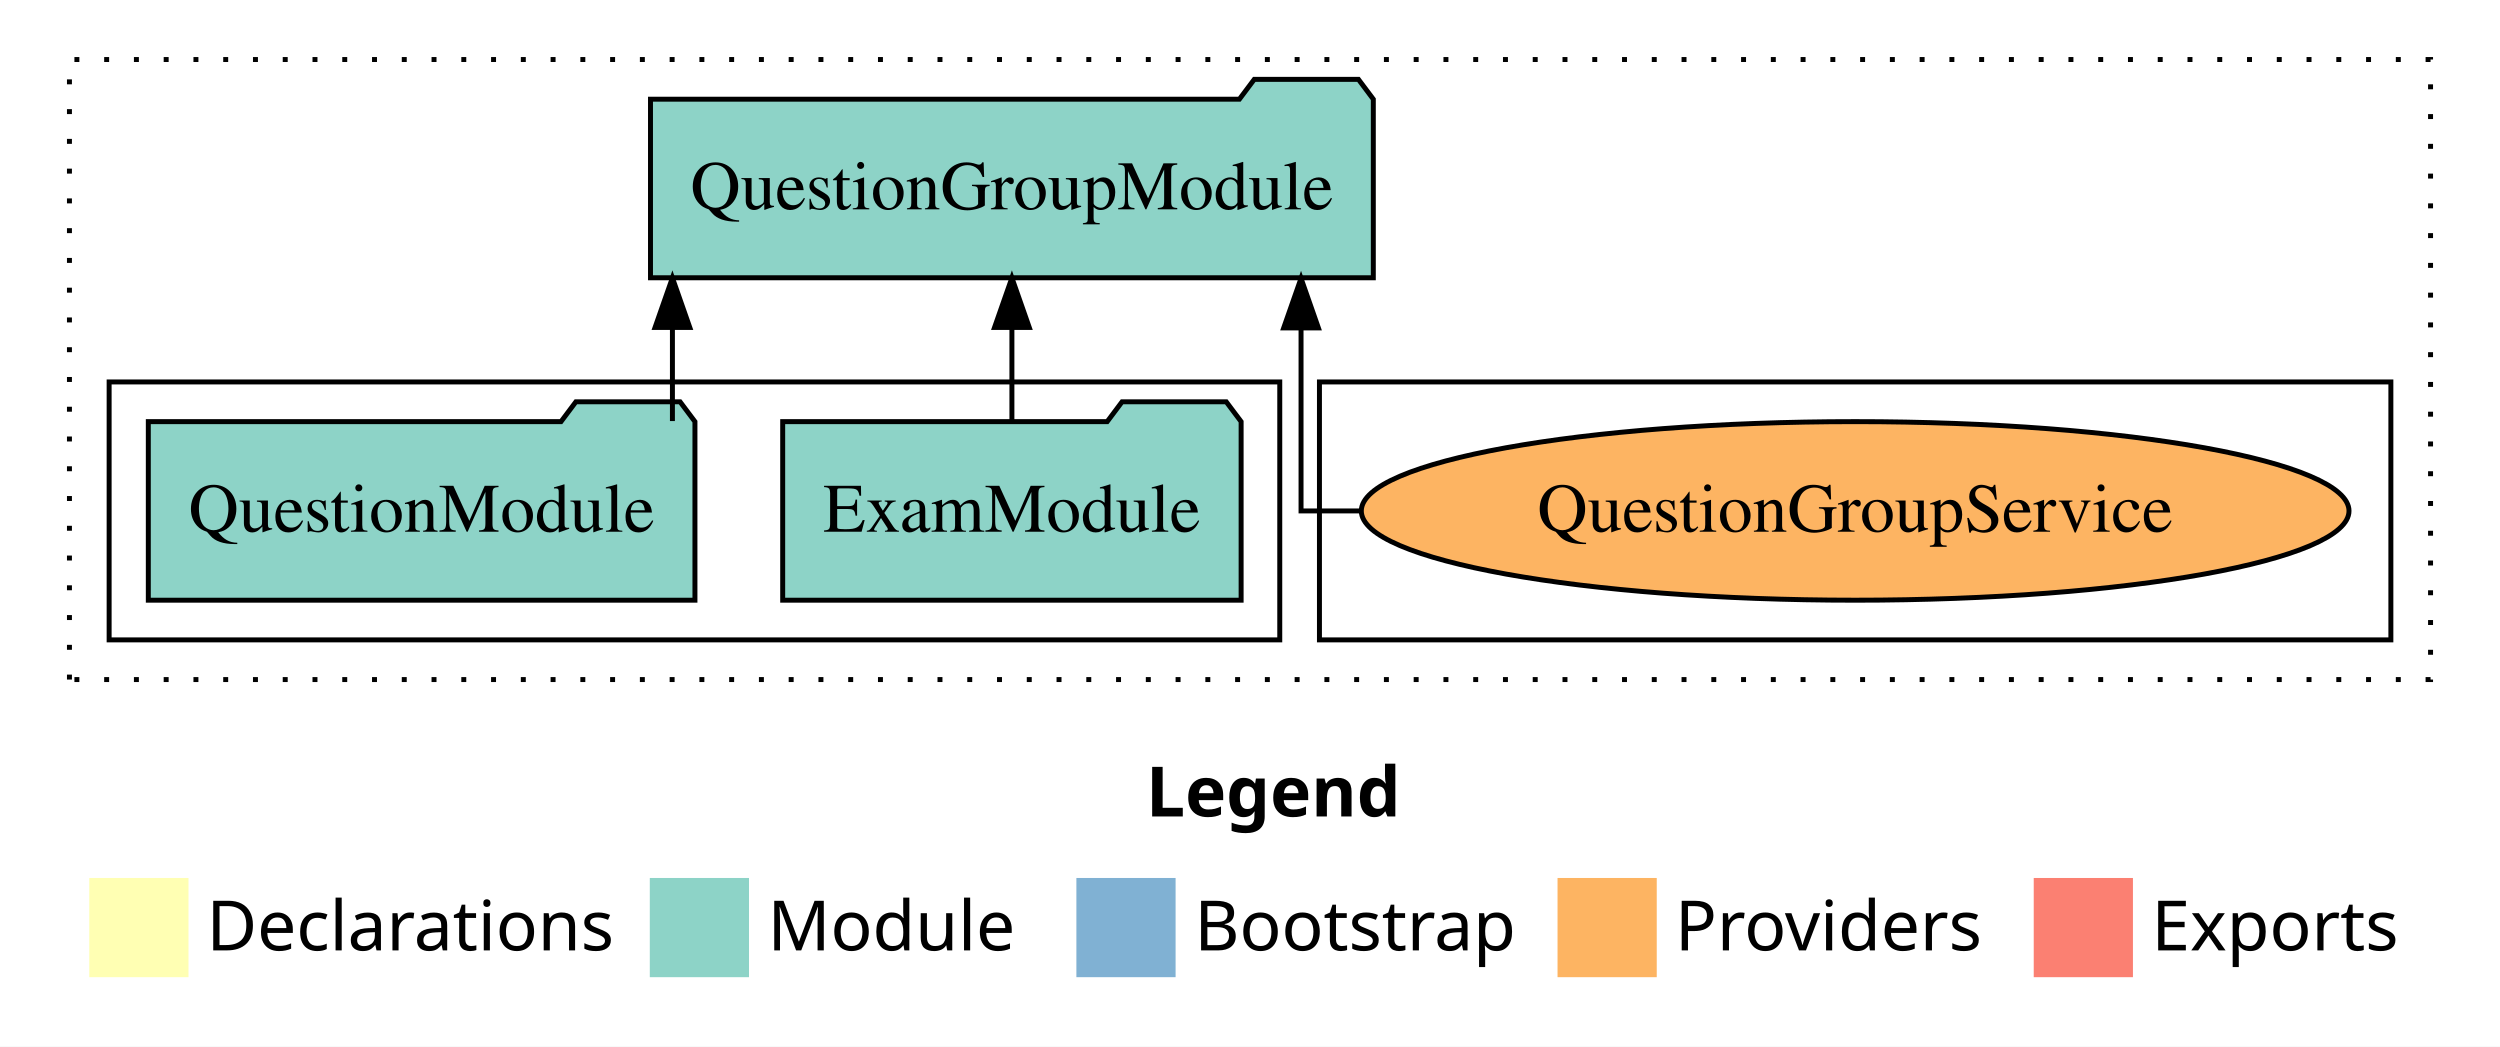
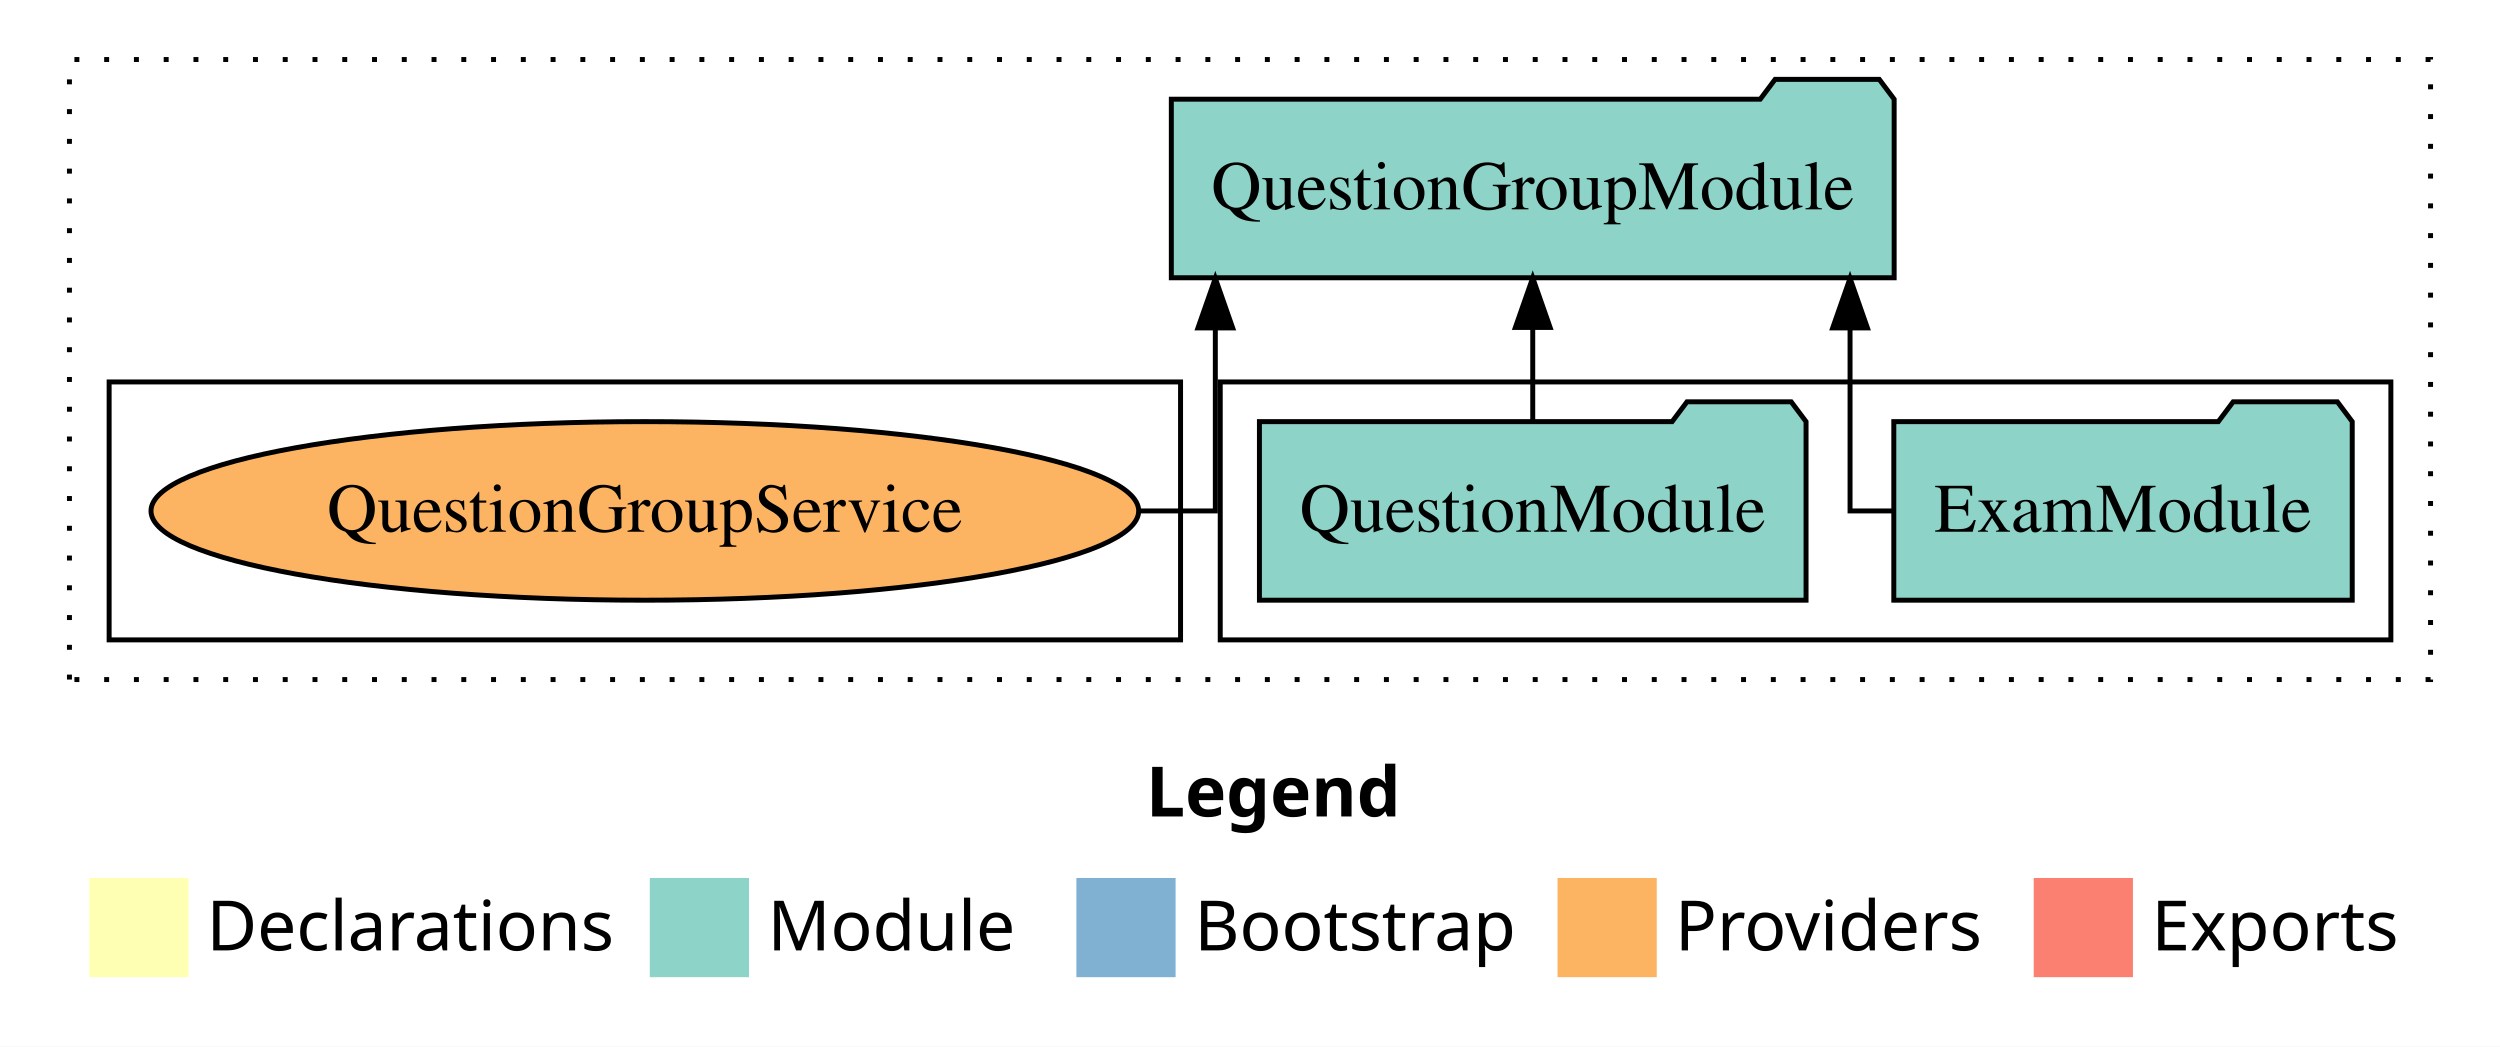
<svg xmlns="http://www.w3.org/2000/svg" width="504pt" height="211pt" viewBox="0.00 0.00 504.00 211.00">
  <g id="graph0" class="graph" transform="scale(1 1) rotate(0) translate(4 207)">
    <polygon fill="white" stroke="transparent" points="-4,4 -4,-207 500,-207 500,4 -4,4" />
    <text text-anchor="start" x="227.01" y="-42.4" font-family="sans-serif" font-weight="bold" font-size="14.00">Legend</text>
    <polygon fill="#ffffb3" stroke="transparent" points="14,-10 14,-30 34,-30 34,-10 14,-10" />
    <text text-anchor="start" x="37.63" y="-15.4" font-family="sans-serif" font-size="14.00">  Declarations</text>
    <polygon fill="#8dd3c7" stroke="transparent" points="127,-10 127,-30 147,-30 147,-10 127,-10" />
    <text text-anchor="start" x="150.73" y="-15.4" font-family="sans-serif" font-size="14.00">  Module</text>
    <polygon fill="#80b1d3" stroke="transparent" points="213,-10 213,-30 233,-30 233,-10 213,-10" />
    <text text-anchor="start" x="236.78" y="-15.4" font-family="sans-serif" font-size="14.00">  Bootstrap</text>
    <polygon fill="#fdb462" stroke="transparent" points="310,-10 310,-30 330,-30 330,-10 310,-10" />
    <text text-anchor="start" x="333.67" y="-15.4" font-family="sans-serif" font-size="14.00">  Providers</text>
    <polygon fill="#fb8072" stroke="transparent" points="406,-10 406,-30 426,-30 426,-10 406,-10" />
    <text text-anchor="start" x="429.73" y="-15.4" font-family="sans-serif" font-size="14.00">  Exports</text>
    <g id="clust1" class="cluster">
      <polygon fill="none" stroke="black" stroke-dasharray="1,5" points="10,-70 10,-195 486,-195 486,-70 10,-70" />
    </g>
+     <g id="clust3" class="cluster">
+       <polygon fill="none" stroke="black" points="242,-78 242,-130 478,-130 478,-78 242,-78" />
+     </g>
    <g id="clust6" class="cluster">
-       <polygon fill="none" stroke="black" points="262,-78 262,-130 478,-130 478,-78 262,-78" />
-     </g>
-     <g id="clust3" class="cluster">
-       <polygon fill="none" stroke="black" points="18,-78 18,-130 254,-130 254,-78 18,-78" />
+       <polygon fill="none" stroke="black" points="18,-78 18,-130 234,-130 234,-78 18,-78" />
    </g>
    <g id="node1" class="node">
-       <polygon fill="#8dd3c7" stroke="black" points="246.21,-122 243.21,-126 222.21,-126 219.21,-122 153.79,-122 153.79,-86 246.21,-86 246.21,-122" />
-       <text text-anchor="middle" x="200" y="-99.8" font-family="Times,serif" font-size="14.00">ExamModule</text>
+       <polygon fill="#8dd3c7" stroke="black" points="470.21,-122 467.21,-126 446.21,-126 443.21,-122 377.79,-122 377.79,-86 470.21,-86 470.21,-122" />
+       <text text-anchor="middle" x="424" y="-99.8" font-family="Times,serif" font-size="14.00">ExamModule</text>
    </g>
    <g id="node3" class="node">
-       <polygon fill="#8dd3c7" stroke="black" points="272.86,-187 269.86,-191 248.86,-191 245.86,-187 127.14,-187 127.14,-151 272.86,-151 272.86,-187" />
-       <text text-anchor="middle" x="200" y="-164.8" font-family="Times,serif" font-size="14.00">QuestionGroupModule</text>
+       <polygon fill="#8dd3c7" stroke="black" points="377.86,-187 374.86,-191 353.86,-191 350.86,-187 232.14,-187 232.14,-151 377.86,-151 377.86,-187" />
+       <text text-anchor="middle" x="305" y="-164.8" font-family="Times,serif" font-size="14.00">QuestionGroupModule</text>
    </g>
    <g id="edge1" class="edge">
-       <path fill="none" stroke="black" d="M200,-122.11C200,-122.11 200,-140.99 200,-140.99" />
-       <polygon fill="black" stroke="black" points="196.5,-140.99 200,-150.99 203.5,-140.99 196.5,-140.99" />
+       <path fill="none" stroke="black" d="M377.57,-104C372.41,-104 368.97,-104 368.97,-104 368.97,-104 368.97,-140.89 368.97,-140.89" />
+       <polygon fill="black" stroke="black" points="365.47,-140.89 368.97,-150.89 372.47,-140.89 365.47,-140.89" />
    </g>
    <g id="node2" class="node">
-       <polygon fill="#8dd3c7" stroke="black" points="136.1,-122 133.1,-126 112.1,-126 109.1,-122 25.9,-122 25.9,-86 136.1,-86 136.1,-122" />
-       <text text-anchor="middle" x="81" y="-99.8" font-family="Times,serif" font-size="14.00">QuestionModule</text>
+       <polygon fill="#8dd3c7" stroke="black" points="360.1,-122 357.1,-126 336.1,-126 333.1,-122 249.9,-122 249.9,-86 360.1,-86 360.1,-122" />
+       <text text-anchor="middle" x="305" y="-99.8" font-family="Times,serif" font-size="14.00">QuestionModule</text>
    </g>
    <g id="edge2" class="edge">
-       <path fill="none" stroke="black" d="M131.56,-122.11C131.56,-122.11 131.56,-140.99 131.56,-140.99" />
-       <polygon fill="black" stroke="black" points="128.06,-140.99 131.56,-150.99 135.06,-140.99 128.06,-140.99" />
+       <path fill="none" stroke="black" d="M305,-122.11C305,-122.11 305,-140.99 305,-140.99" />
+       <polygon fill="black" stroke="black" points="301.5,-140.99 305,-150.99 308.5,-140.99 301.5,-140.99" />
    </g>
    <g id="node4" class="node">
-       <ellipse fill="#fdb462" stroke="black" cx="370" cy="-104" rx="99.56" ry="18" />
-       <text text-anchor="middle" x="370" y="-99.8" font-family="Times,serif" font-size="14.00">QuestionGroupService</text>
+       <ellipse fill="#fdb462" stroke="black" cx="126" cy="-104" rx="99.56" ry="18" />
+       <text text-anchor="middle" x="126" y="-99.8" font-family="Times,serif" font-size="14.00">QuestionGroupService</text>
    </g>
    <g id="edge3" class="edge">
-       <path fill="none" stroke="black" d="M270.24,-104C262.9,-104 258.29,-104 258.29,-104 258.29,-104 258.29,-140.89 258.29,-140.89" />
-       <polygon fill="black" stroke="black" points="254.79,-140.89 258.29,-150.89 261.79,-140.89 254.79,-140.89" />
+       <path fill="none" stroke="black" d="M225.97,-104C235.11,-104 241.01,-104 241.01,-104 241.01,-104 241.01,-140.89 241.01,-140.89" />
+       <polygon fill="black" stroke="black" points="237.51,-140.89 241.01,-150.89 244.51,-140.89 237.51,-140.89" />
    </g>
  </g>
</svg>
